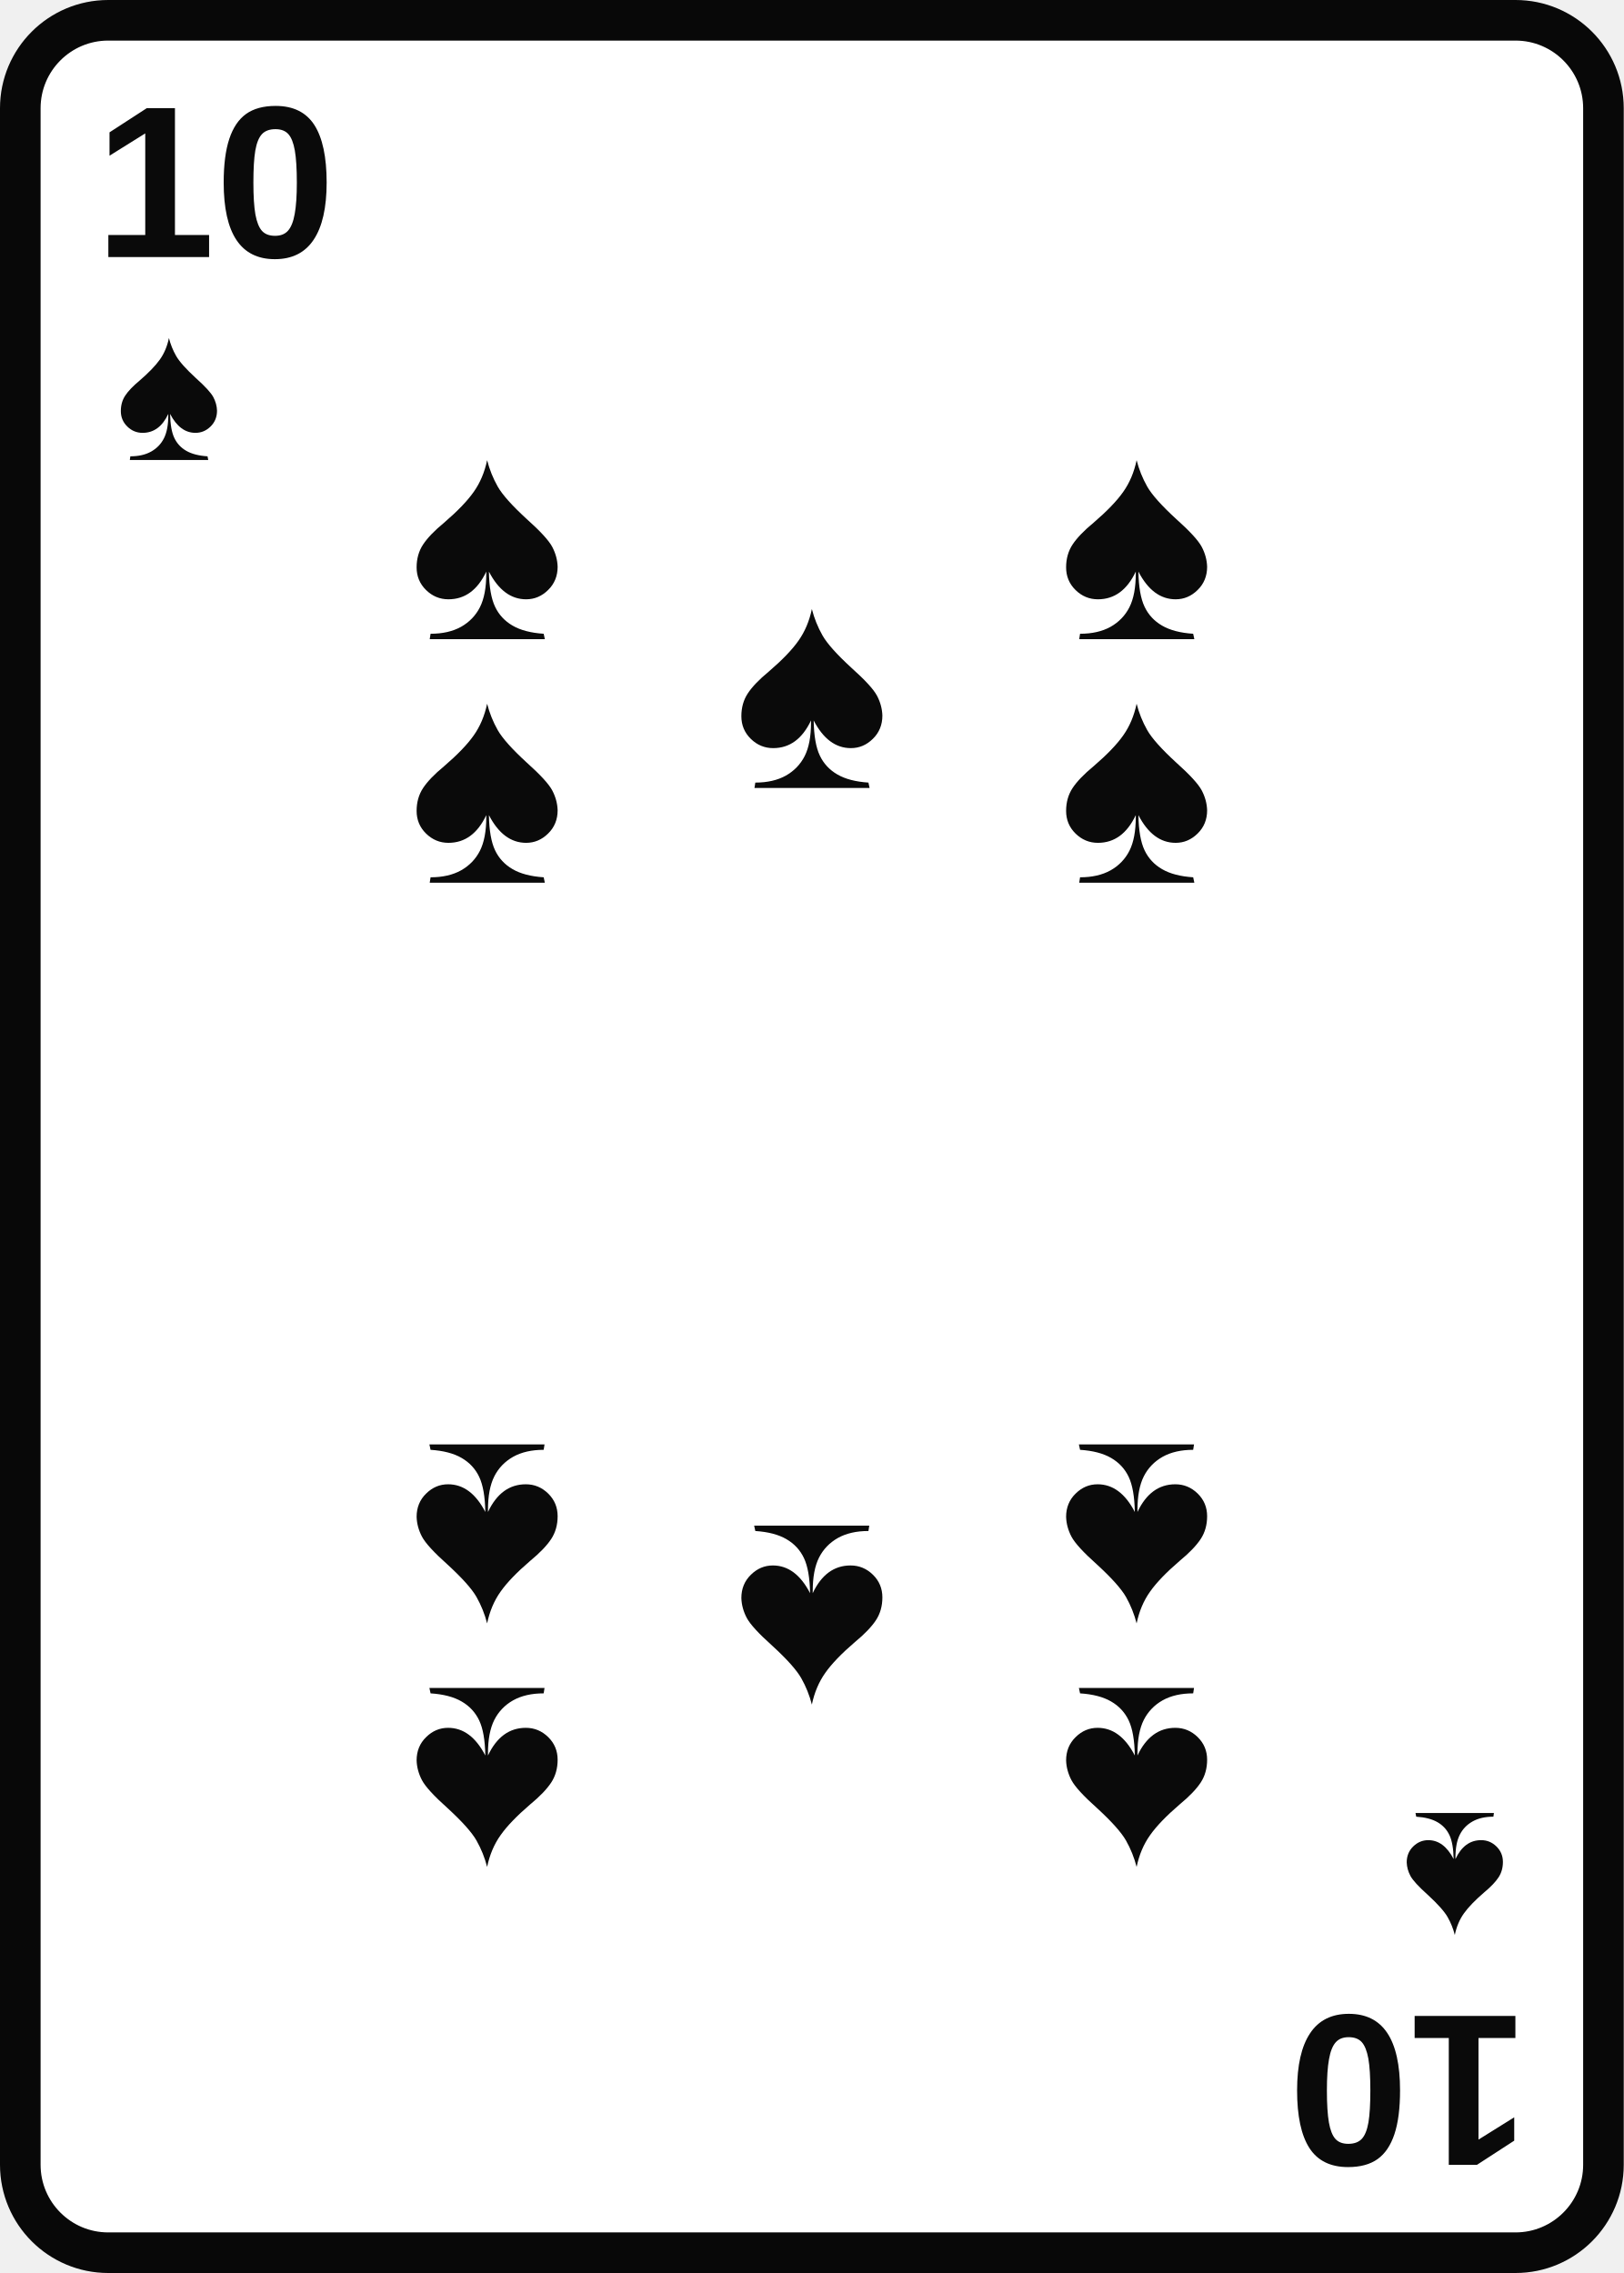
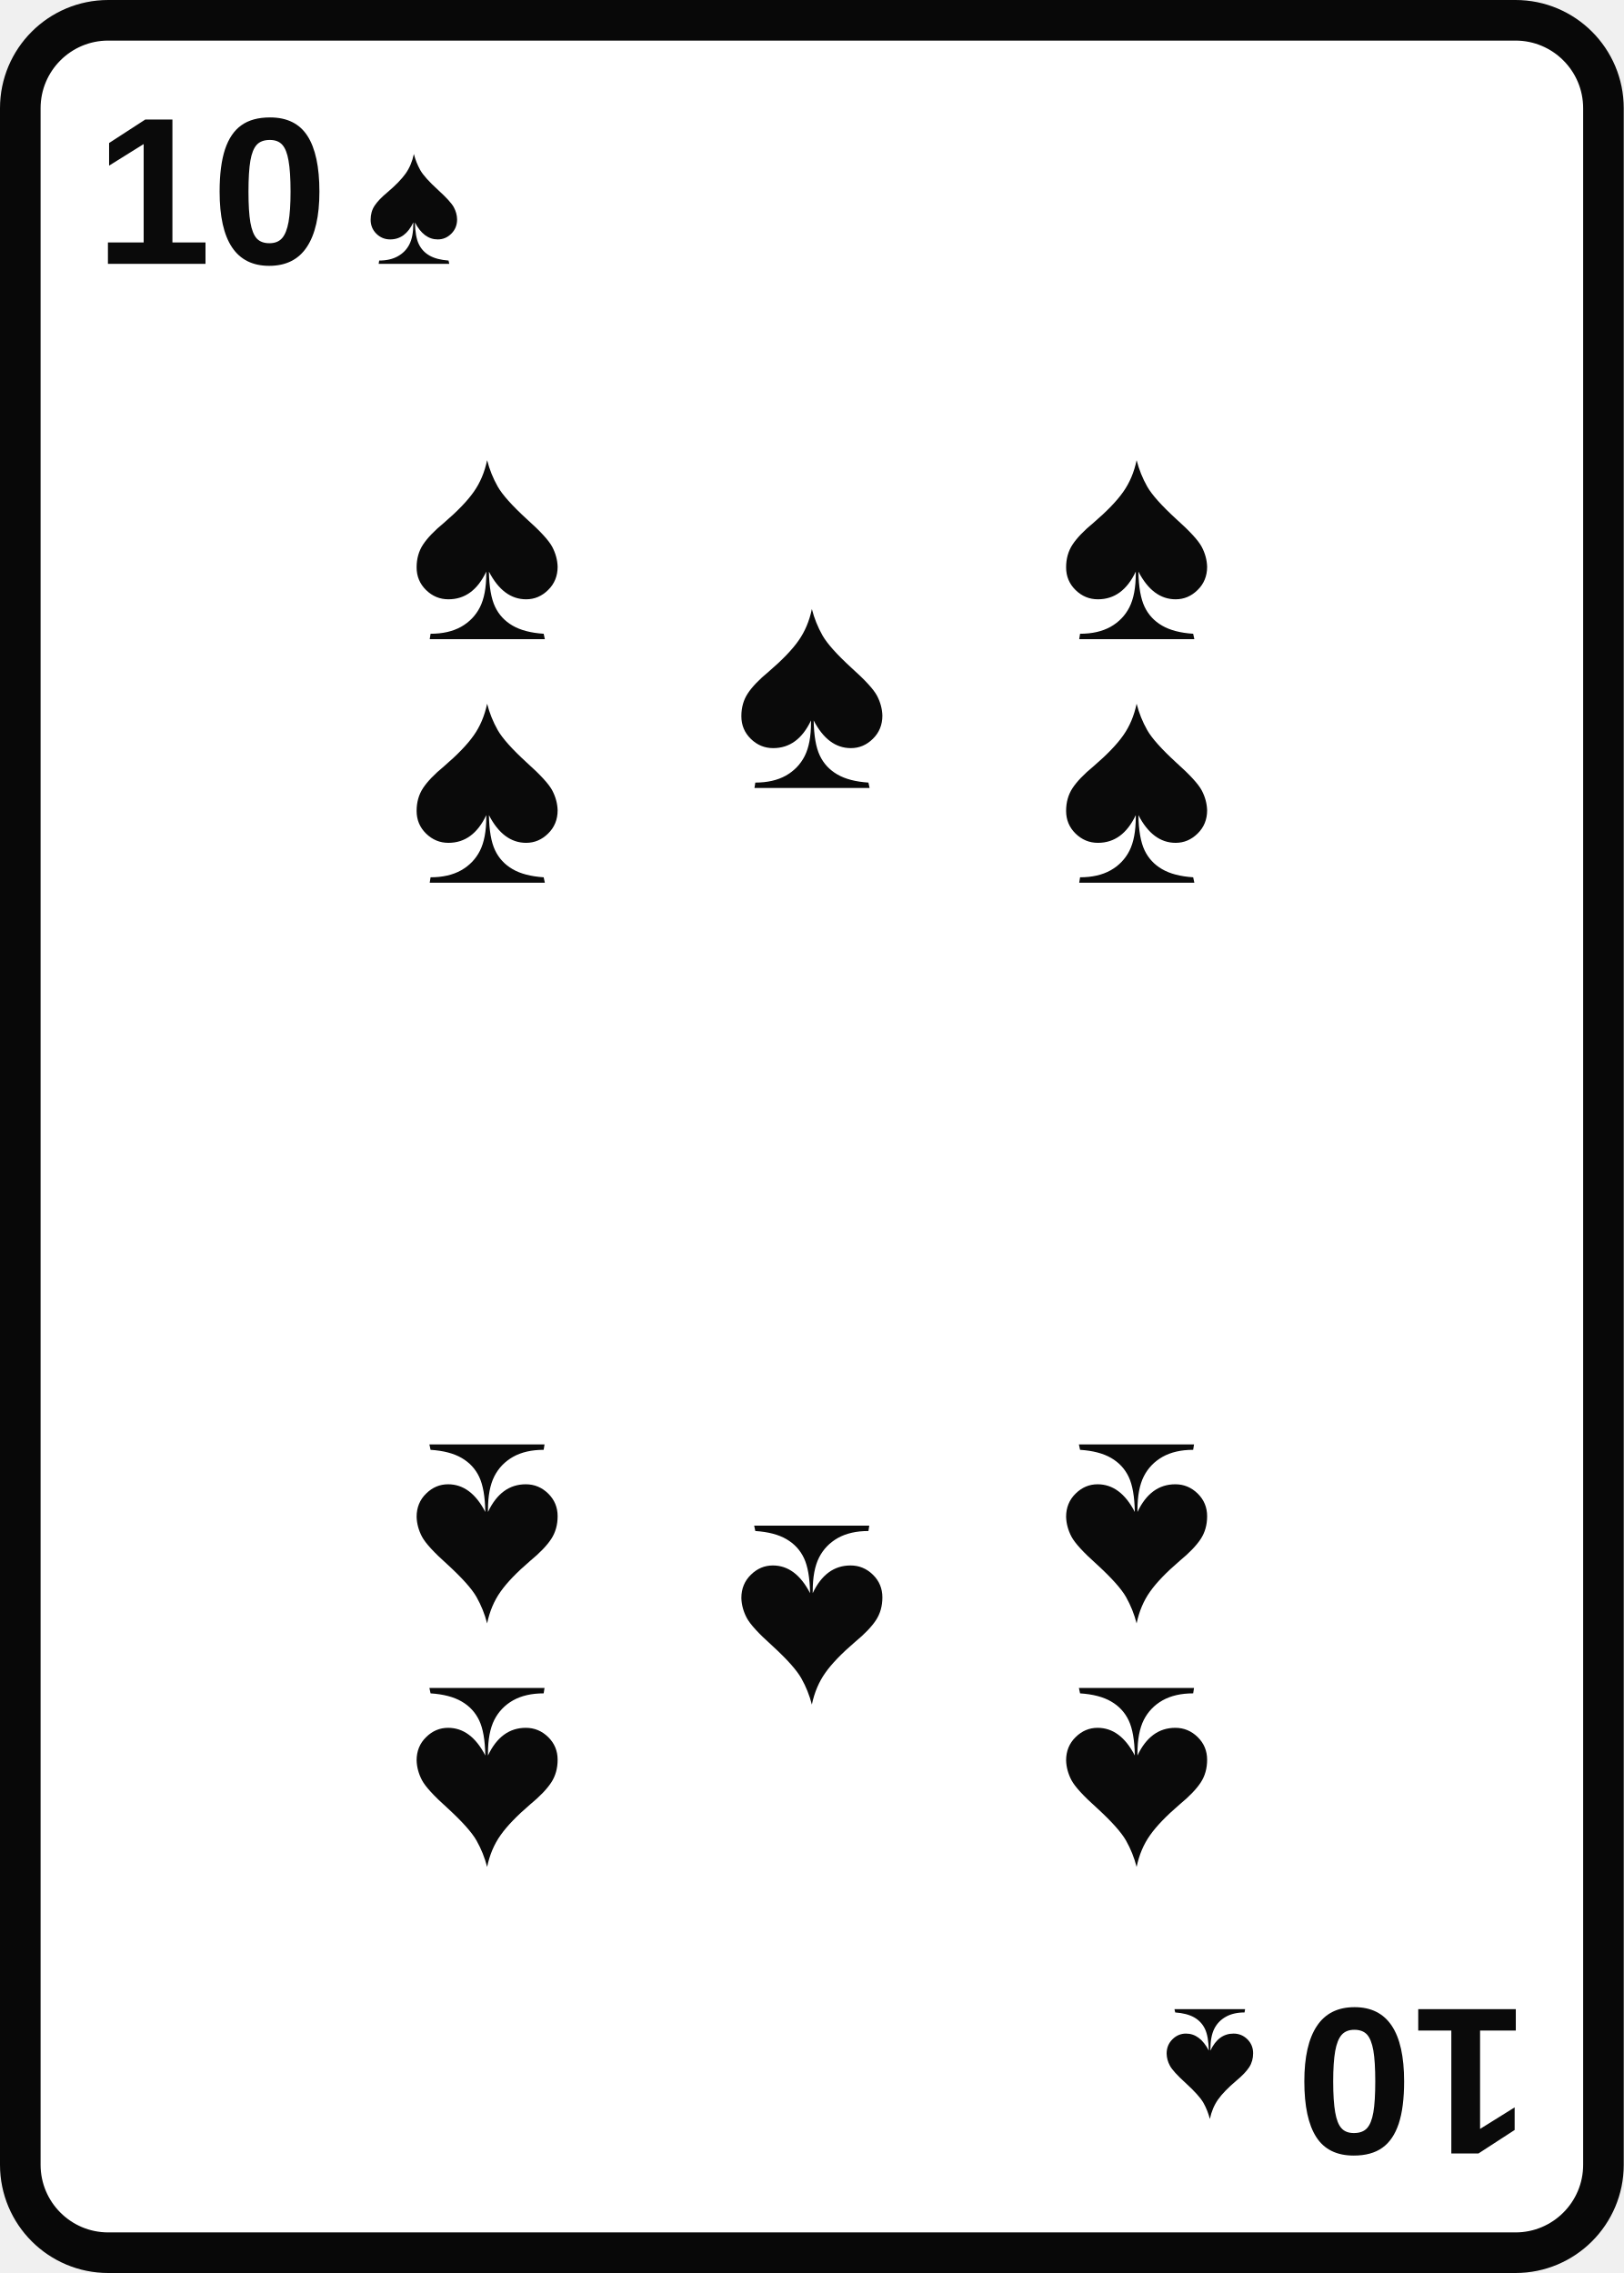
<svg xmlns="http://www.w3.org/2000/svg" viewBox="0 0 240 336" role="img" aria-label="10 ♠">
  <rect x="3" y="3" width="234" height="330" rx="13" fill="#fff" stroke="#080808" stroke-width="6" />
  <rect x="8" y="8" width="224" height="320" rx="9" fill="#fff" />
  <g transform="">
-     <text x="14" y="38" font-family="Arial, Helvetica, sans-serif" font-size="32" font-weight="800" fill="#0a0a0a">10</text>
-     <text x="17" y="68" font-family="Arial, Helvetica, sans-serif" font-size="30" font-weight="800" fill="#0a0a0a">♠</text>
+     <text x="14" y="39" font-family="Arial, Helvetica, sans-serif" font-size="31" font-weight="900" fill="#0a0a0a">10</text>
+     <text x="54" y="39" font-family="Arial, Helvetica, sans-serif" font-size="27" font-weight="900" fill="#0a0a0a">♠</text>
  </g>
  <g transform="translate(240 336) rotate(180)">
-     <text x="14" y="38" font-family="Arial, Helvetica, sans-serif" font-size="32" font-weight="800" fill="#0a0a0a">10</text>
-     <text x="17" y="68" font-family="Arial, Helvetica, sans-serif" font-size="30" font-weight="800" fill="#0a0a0a">♠</text>
+     <text x="14" y="39" font-family="Arial, Helvetica, sans-serif" font-size="31" font-weight="900" fill="#0a0a0a">10</text>
+     <text x="54" y="39" font-family="Arial, Helvetica, sans-serif" font-size="27" font-weight="900" fill="#0a0a0a">♠</text>
  </g>
  <text x="72" y="82" text-anchor="middle" dominant-baseline="middle" font-family="Arial, Helvetica, sans-serif" font-size="44" font-weight="900" fill="#0a0a0a" transform="rotate(0 72 82)">♠</text>
  <text x="168" y="82" text-anchor="middle" dominant-baseline="middle" font-family="Arial, Helvetica, sans-serif" font-size="44" font-weight="900" fill="#0a0a0a" transform="rotate(0 168 82)">♠</text>
  <text x="120" y="104" text-anchor="middle" dominant-baseline="middle" font-family="Arial, Helvetica, sans-serif" font-size="44" font-weight="900" fill="#0a0a0a" transform="rotate(0 120 104)">♠</text>
  <text x="72" y="118" text-anchor="middle" dominant-baseline="middle" font-family="Arial, Helvetica, sans-serif" font-size="44" font-weight="900" fill="#0a0a0a" transform="rotate(0 72 118)">♠</text>
  <text x="168" y="118" text-anchor="middle" dominant-baseline="middle" font-family="Arial, Helvetica, sans-serif" font-size="44" font-weight="900" fill="#0a0a0a" transform="rotate(0 168 118)">♠</text>
  <text x="72" y="226" text-anchor="middle" dominant-baseline="middle" font-family="Arial, Helvetica, sans-serif" font-size="44" font-weight="900" fill="#0a0a0a" transform="rotate(180 72 226)">♠</text>
  <text x="168" y="226" text-anchor="middle" dominant-baseline="middle" font-family="Arial, Helvetica, sans-serif" font-size="44" font-weight="900" fill="#0a0a0a" transform="rotate(180 168 226)">♠</text>
  <text x="120" y="238" text-anchor="middle" dominant-baseline="middle" font-family="Arial, Helvetica, sans-serif" font-size="44" font-weight="900" fill="#0a0a0a" transform="rotate(180 120 238)">♠</text>
  <text x="72" y="262" text-anchor="middle" dominant-baseline="middle" font-family="Arial, Helvetica, sans-serif" font-size="44" font-weight="900" fill="#0a0a0a" transform="rotate(180 72 262)">♠</text>
  <text x="168" y="262" text-anchor="middle" dominant-baseline="middle" font-family="Arial, Helvetica, sans-serif" font-size="44" font-weight="900" fill="#0a0a0a" transform="rotate(180 168 262)">♠</text>
</svg>
